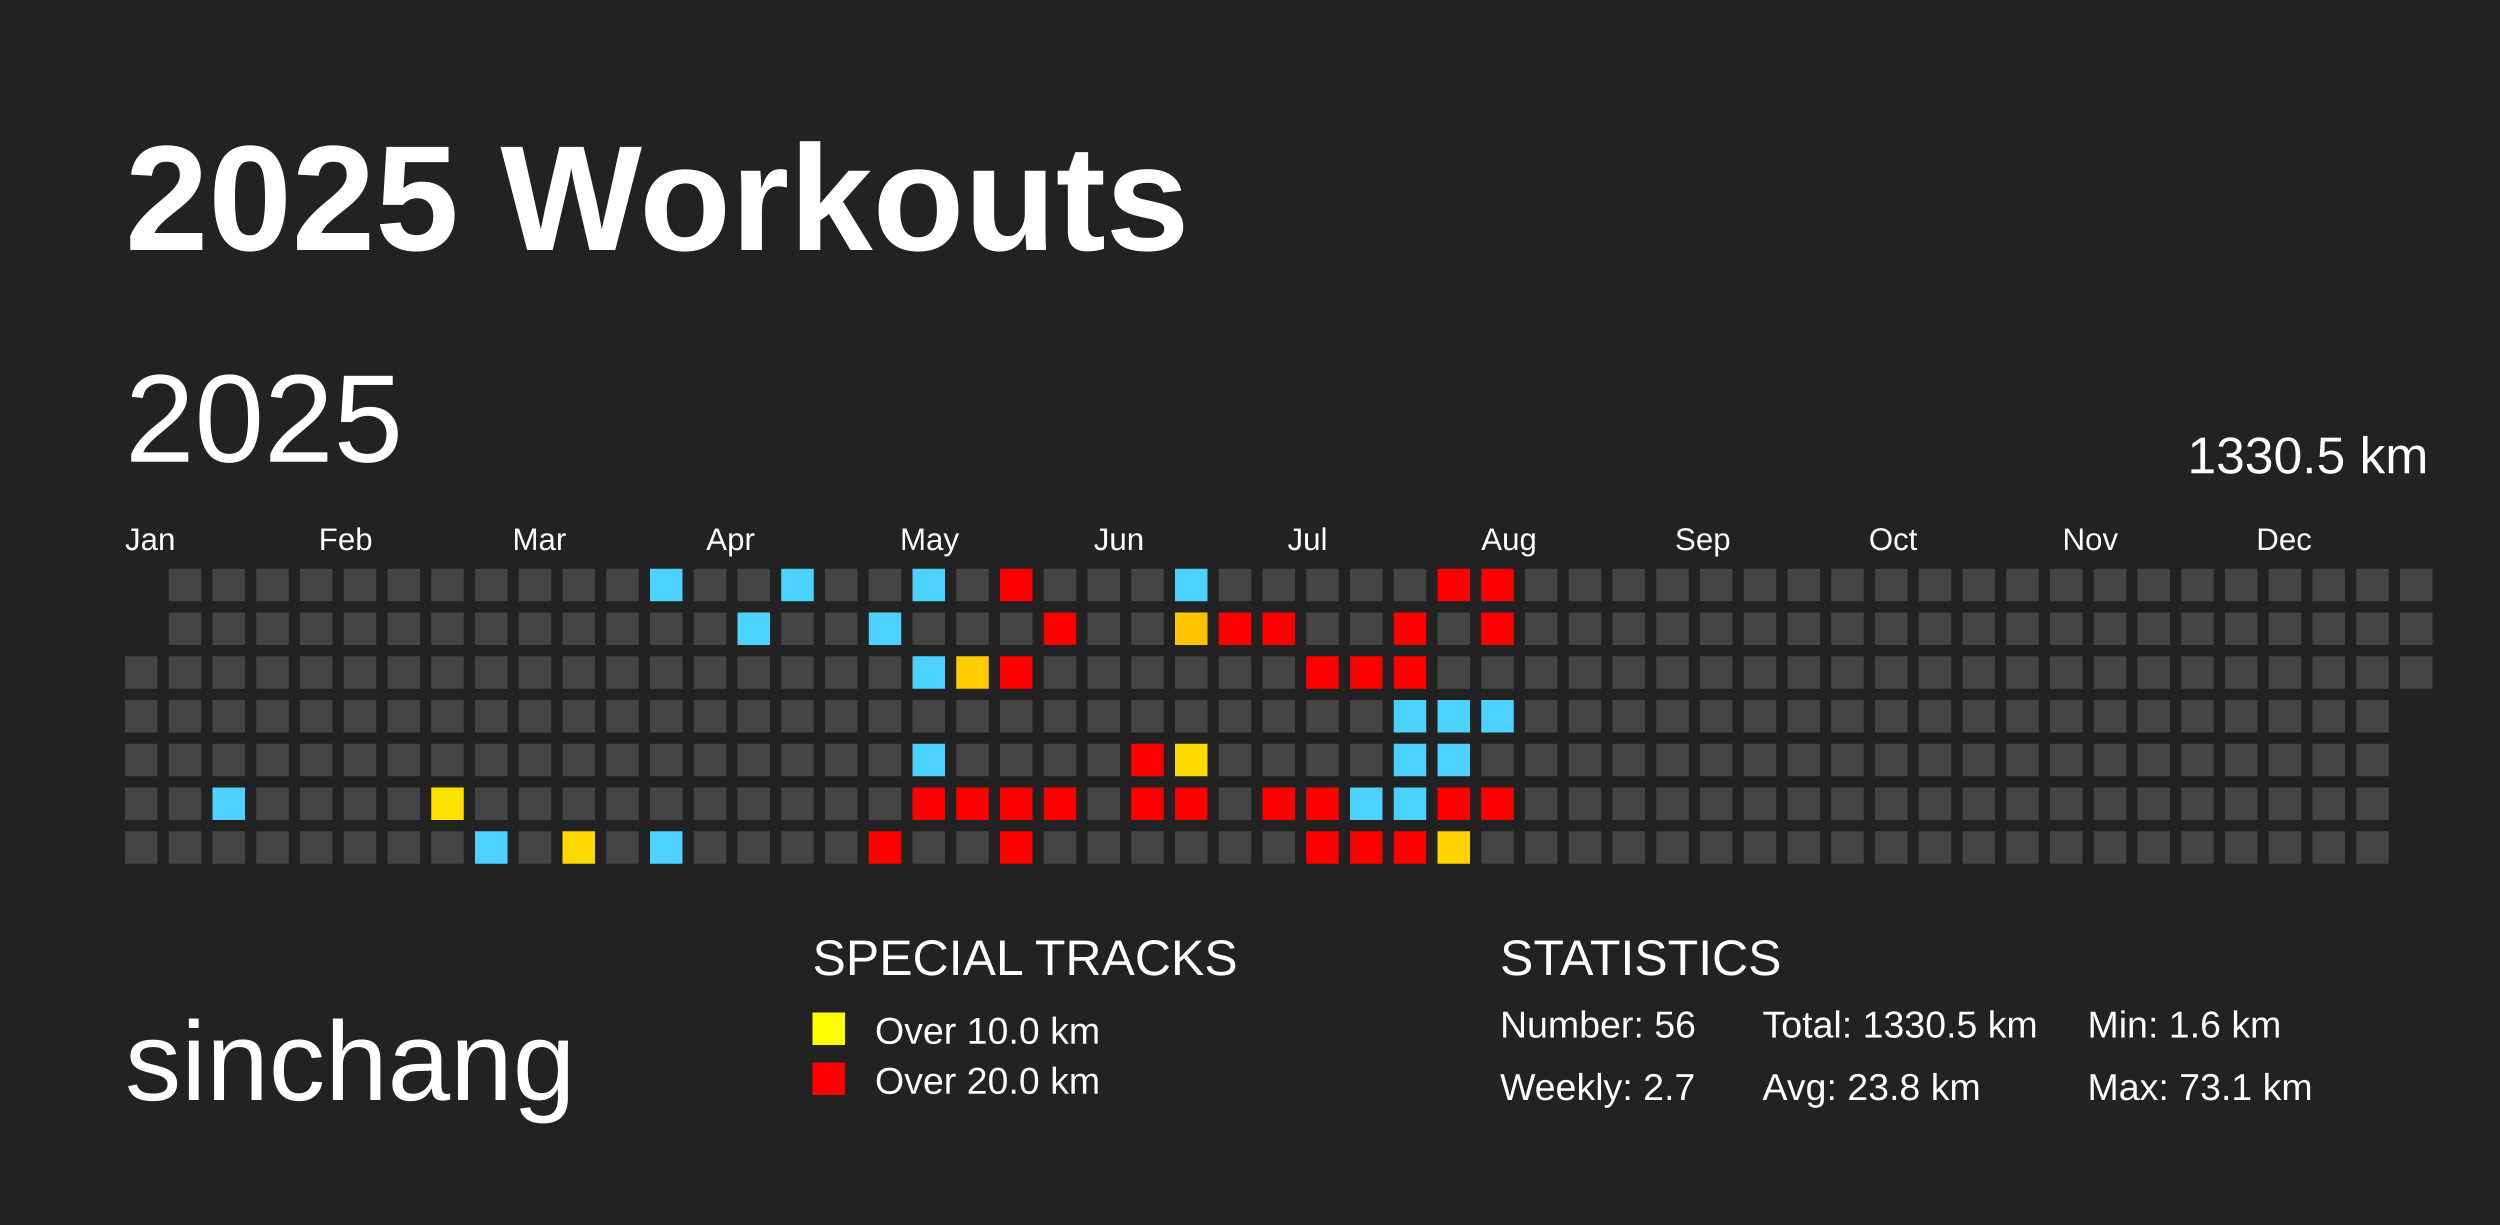
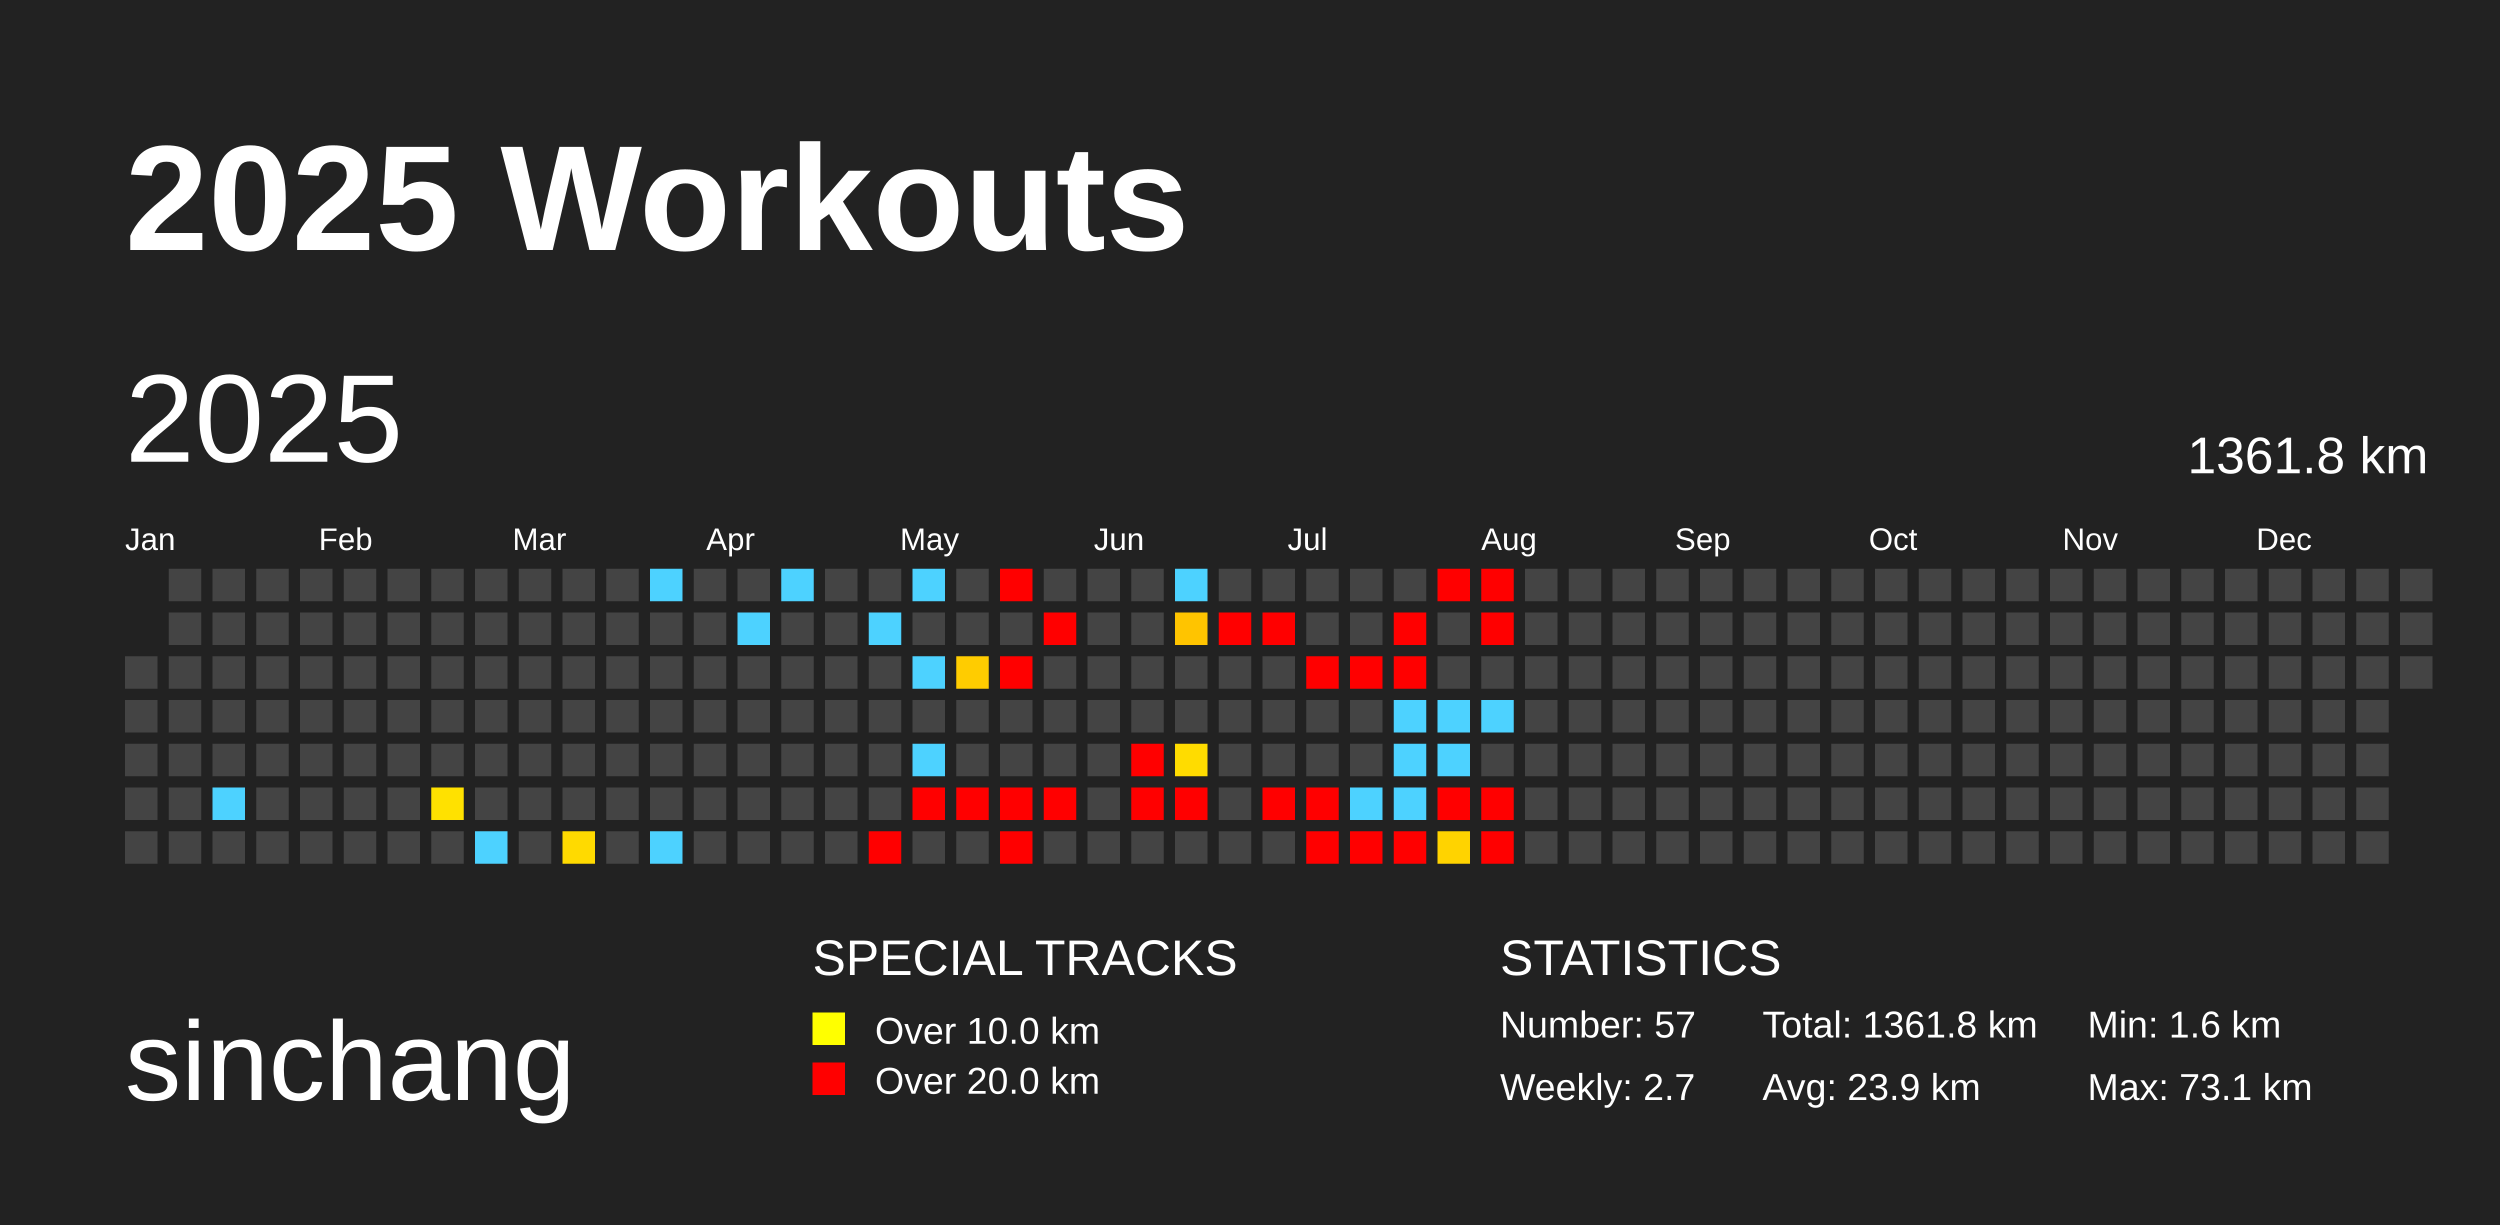
<svg xmlns="http://www.w3.org/2000/svg" baseProfile="full" height="98mm" version="1.1" viewBox="0,0,200,98" width="200mm">
  <defs />
  <rect fill="#222222" height="98" width="200" x="0" y="0" />
  <text fill="#FFFFFF" style="font-size:12px; font-family:Arial; font-weight:bold;" x="10" y="20">2025 Workouts</text>
  <text fill="#FFFFFF" style="font-size:9px; font-family:Arial" x="10" y="88">sinchang</text>
  <text fill="#FFFFFF" style="font-size:4px; font-family:Arial" x="65" y="78">SPECIAL TRACKS</text>
  <rect fill="yellow" height="2.6" width="2.6" x="65" y="81" />
  <text fill="#FFFFFF" style="font-size:3px; font-family:Arial" x="70" y="83.5">Over 10.0 km</text>
  <rect fill="red" height="2.6" width="2.6" x="65" y="85" />
  <text fill="#FFFFFF" style="font-size:3px; font-family:Arial" x="70" y="87.5">Over 20.0 km</text>
  <text fill="#FFFFFF" style="font-size:4px; font-family:Arial" x="120" y="78">STATISTICS</text>
-   <text fill="#FFFFFF" style="font-size:3px; font-family:Arial" x="120" y="83">Number: 56</text>
+   <text fill="#FFFFFF" style="font-size:3px; font-family:Arial" x="120" y="83">Number: 57</text>
  <text fill="#FFFFFF" style="font-size:3px; font-family:Arial" x="120" y="88">Weekly: 2.7</text>
-   <text fill="#FFFFFF" style="font-size:3px; font-family:Arial" x="141" y="83">Total: 1330.5 km</text>
-   <text fill="#FFFFFF" style="font-size:3px; font-family:Arial" x="141" y="88">Avg: 23.8 km</text>
+   <text fill="#FFFFFF" style="font-size:3px; font-family:Arial" x="141" y="83">Total: 1361.8 km</text>
+   <text fill="#FFFFFF" style="font-size:3px; font-family:Arial" x="141" y="88">Avg: 23.9 km</text>
  <text fill="#FFFFFF" style="font-size:3px; font-family:Arial" x="167" y="83">Min: 1.6 km</text>
  <text fill="#FFFFFF" style="font-size:3px; font-family:Arial" x="167" y="88">Max: 73.1 km</text>
  <text dominant-baseline="hanging" fill="#FFFFFF" style="font-size:10.0px; font-family:Arial;" x="10" y="30">2025</text>
-   <text dominant-baseline="hanging" fill="#FFFFFF" style="font-size:4.125px; font-family:Arial;" x="175" y="35">1330.5 km</text>
+   <text dominant-baseline="hanging" fill="#FFFFFF" style="font-size:4.125px; font-family:Arial;" x="175" y="35">1361.8 km</text>
  <text fill="#FFFFFF" style="font-size:2.5px; font-family:Arial" x="10.0" y="44">Jan</text>
  <text fill="#FFFFFF" style="font-size:2.5px; font-family:Arial" x="25.5" y="44">Feb</text>
  <text fill="#FFFFFF" style="font-size:2.5px; font-family:Arial" x="41.0" y="44">Mar</text>
  <text fill="#FFFFFF" style="font-size:2.5px; font-family:Arial" x="56.5" y="44">Apr</text>
  <text fill="#FFFFFF" style="font-size:2.5px; font-family:Arial" x="72.0" y="44">May</text>
  <text fill="#FFFFFF" style="font-size:2.5px; font-family:Arial" x="87.5" y="44">Jun</text>
  <text fill="#FFFFFF" style="font-size:2.5px; font-family:Arial" x="103.0" y="44">Jul</text>
  <text fill="#FFFFFF" style="font-size:2.5px; font-family:Arial" x="118.5" y="44">Aug</text>
  <text fill="#FFFFFF" style="font-size:2.5px; font-family:Arial" x="134.0" y="44">Sep</text>
  <text fill="#FFFFFF" style="font-size:2.5px; font-family:Arial" x="149.5" y="44">Oct</text>
  <text fill="#FFFFFF" style="font-size:2.5px; font-family:Arial" x="165.0" y="44">Nov</text>
  <text fill="#FFFFFF" style="font-size:2.5px; font-family:Arial" x="180.5" y="44">Dec</text>
  <rect fill="#444444" height="2.6" width="2.6" x="10.0" y="52.5" />
  <rect fill="#444444" height="2.6" width="2.6" x="10.0" y="56.0" />
  <rect fill="#444444" height="2.6" width="2.6" x="10.0" y="59.5" />
  <rect fill="#444444" height="2.6" width="2.6" x="10.0" y="63.0" />
  <rect fill="#444444" height="2.6" width="2.6" x="10.0" y="66.5" />
  <rect fill="#444444" height="2.6" width="2.6" x="13.5" y="45.5" />
  <rect fill="#444444" height="2.6" width="2.6" x="13.5" y="49.0" />
  <rect fill="#444444" height="2.6" width="2.6" x="13.5" y="52.5" />
  <rect fill="#444444" height="2.6" width="2.6" x="13.5" y="56.0" />
  <rect fill="#444444" height="2.6" width="2.6" x="13.5" y="59.5" />
  <rect fill="#444444" height="2.6" width="2.6" x="13.5" y="63.0" />
  <rect fill="#444444" height="2.6" width="2.6" x="13.5" y="66.5" />
  <rect fill="#444444" height="2.6" width="2.6" x="17.0" y="45.5" />
  <rect fill="#444444" height="2.6" width="2.6" x="17.0" y="49.0" />
  <rect fill="#444444" height="2.6" width="2.6" x="17.0" y="52.5" />
  <rect fill="#444444" height="2.6" width="2.6" x="17.0" y="56.0" />
  <rect fill="#444444" height="2.6" width="2.6" x="17.0" y="59.5" />
  <rect fill="#4dd2ff" height="2.6" width="2.6" x="17.0" y="63.0" />
  <rect fill="#444444" height="2.6" width="2.6" x="17.0" y="66.5" />
  <rect fill="#444444" height="2.6" width="2.6" x="20.5" y="45.5" />
  <rect fill="#444444" height="2.6" width="2.6" x="20.5" y="49.0" />
  <rect fill="#444444" height="2.6" width="2.6" x="20.5" y="52.5" />
  <rect fill="#444444" height="2.6" width="2.6" x="20.5" y="56.0" />
  <rect fill="#444444" height="2.6" width="2.6" x="20.5" y="59.5" />
  <rect fill="#444444" height="2.6" width="2.6" x="20.5" y="63.0" />
  <rect fill="#444444" height="2.6" width="2.6" x="20.5" y="66.5" />
  <rect fill="#444444" height="2.6" width="2.6" x="24.0" y="45.5" />
  <rect fill="#444444" height="2.6" width="2.6" x="24.0" y="49.0" />
  <rect fill="#444444" height="2.6" width="2.6" x="24.0" y="52.5" />
  <rect fill="#444444" height="2.6" width="2.6" x="24.0" y="56.0" />
  <rect fill="#444444" height="2.6" width="2.6" x="24.0" y="59.5" />
  <rect fill="#444444" height="2.6" width="2.6" x="24.0" y="63.0" />
  <rect fill="#444444" height="2.6" width="2.6" x="24.0" y="66.5" />
  <rect fill="#444444" height="2.6" width="2.6" x="27.5" y="45.5" />
  <rect fill="#444444" height="2.6" width="2.6" x="27.5" y="49.0" />
  <rect fill="#444444" height="2.6" width="2.6" x="27.5" y="52.5" />
  <rect fill="#444444" height="2.6" width="2.6" x="27.5" y="56.0" />
  <rect fill="#444444" height="2.6" width="2.6" x="27.5" y="59.5" />
  <rect fill="#444444" height="2.6" width="2.6" x="27.5" y="63.0" />
  <rect fill="#444444" height="2.6" width="2.6" x="27.5" y="66.5" />
  <rect fill="#444444" height="2.6" width="2.6" x="31.0" y="45.5" />
  <rect fill="#444444" height="2.6" width="2.6" x="31.0" y="49.0" />
  <rect fill="#444444" height="2.6" width="2.6" x="31.0" y="52.5" />
  <rect fill="#444444" height="2.6" width="2.6" x="31.0" y="56.0" />
  <rect fill="#444444" height="2.6" width="2.6" x="31.0" y="59.5" />
  <rect fill="#444444" height="2.6" width="2.6" x="31.0" y="63.0" />
  <rect fill="#444444" height="2.6" width="2.6" x="31.0" y="66.5" />
  <rect fill="#444444" height="2.6" width="2.6" x="34.5" y="45.5" />
  <rect fill="#444444" height="2.6" width="2.6" x="34.5" y="49.0" />
  <rect fill="#444444" height="2.6" width="2.6" x="34.5" y="52.5" />
  <rect fill="#444444" height="2.6" width="2.6" x="34.5" y="56.0" />
  <rect fill="#444444" height="2.6" width="2.6" x="34.5" y="59.5" />
  <rect fill="#ffe100" height="2.6" width="2.6" x="34.5" y="63.0" />
  <rect fill="#444444" height="2.6" width="2.6" x="34.5" y="66.5" />
  <rect fill="#444444" height="2.6" width="2.6" x="38.0" y="45.5" />
  <rect fill="#444444" height="2.6" width="2.6" x="38.0" y="49.0" />
  <rect fill="#444444" height="2.6" width="2.6" x="38.0" y="52.5" />
  <rect fill="#444444" height="2.6" width="2.6" x="38.0" y="56.0" />
  <rect fill="#444444" height="2.6" width="2.6" x="38.0" y="59.5" />
  <rect fill="#444444" height="2.6" width="2.6" x="38.0" y="63.0" />
  <rect fill="#4dd2ff" height="2.6" width="2.6" x="38.0" y="66.5" />
  <rect fill="#444444" height="2.6" width="2.6" x="41.5" y="45.5" />
  <rect fill="#444444" height="2.6" width="2.6" x="41.5" y="49.0" />
  <rect fill="#444444" height="2.6" width="2.6" x="41.5" y="52.5" />
  <rect fill="#444444" height="2.6" width="2.6" x="41.5" y="56.0" />
  <rect fill="#444444" height="2.6" width="2.6" x="41.5" y="59.5" />
  <rect fill="#444444" height="2.6" width="2.6" x="41.5" y="63.0" />
  <rect fill="#444444" height="2.6" width="2.6" x="41.5" y="66.5" />
  <rect fill="#444444" height="2.6" width="2.6" x="45.0" y="45.5" />
  <rect fill="#444444" height="2.6" width="2.6" x="45.0" y="49.0" />
  <rect fill="#444444" height="2.6" width="2.6" x="45.0" y="52.5" />
  <rect fill="#444444" height="2.6" width="2.6" x="45.0" y="56.0" />
  <rect fill="#444444" height="2.6" width="2.6" x="45.0" y="59.5" />
  <rect fill="#444444" height="2.6" width="2.6" x="45.0" y="63.0" />
  <rect fill="#ffda00" height="2.6" width="2.6" x="45.0" y="66.5" />
  <rect fill="#444444" height="2.6" width="2.6" x="48.5" y="45.5" />
  <rect fill="#444444" height="2.6" width="2.6" x="48.5" y="49.0" />
  <rect fill="#444444" height="2.6" width="2.6" x="48.5" y="52.5" />
  <rect fill="#444444" height="2.6" width="2.6" x="48.5" y="56.0" />
  <rect fill="#444444" height="2.6" width="2.6" x="48.5" y="59.5" />
  <rect fill="#444444" height="2.6" width="2.6" x="48.5" y="63.0" />
  <rect fill="#444444" height="2.6" width="2.6" x="48.5" y="66.5" />
  <rect fill="#4dd2ff" height="2.6" width="2.6" x="52.0" y="45.5" />
  <rect fill="#444444" height="2.6" width="2.6" x="52.0" y="49.0" />
  <rect fill="#444444" height="2.6" width="2.6" x="52.0" y="52.5" />
  <rect fill="#444444" height="2.6" width="2.6" x="52.0" y="56.0" />
  <rect fill="#444444" height="2.6" width="2.6" x="52.0" y="59.5" />
  <rect fill="#444444" height="2.6" width="2.6" x="52.0" y="63.0" />
  <rect fill="#4dd2ff" height="2.6" width="2.6" x="52.0" y="66.5" />
  <rect fill="#444444" height="2.6" width="2.6" x="55.5" y="45.5" />
  <rect fill="#444444" height="2.6" width="2.6" x="55.5" y="49.0" />
  <rect fill="#444444" height="2.6" width="2.6" x="55.5" y="52.5" />
  <rect fill="#444444" height="2.6" width="2.6" x="55.5" y="56.0" />
  <rect fill="#444444" height="2.6" width="2.6" x="55.5" y="59.5" />
  <rect fill="#444444" height="2.6" width="2.6" x="55.5" y="63.0" />
  <rect fill="#444444" height="2.6" width="2.6" x="55.5" y="66.5" />
  <rect fill="#444444" height="2.6" width="2.6" x="59.0" y="45.5" />
  <rect fill="#4dd2ff" height="2.6" width="2.6" x="59.0" y="49.0" />
  <rect fill="#444444" height="2.6" width="2.6" x="59.0" y="52.5" />
  <rect fill="#444444" height="2.6" width="2.6" x="59.0" y="56.0" />
  <rect fill="#444444" height="2.6" width="2.6" x="59.0" y="59.5" />
  <rect fill="#444444" height="2.6" width="2.6" x="59.0" y="63.0" />
  <rect fill="#444444" height="2.6" width="2.6" x="59.0" y="66.5" />
  <rect fill="#4dd2ff" height="2.6" width="2.6" x="62.5" y="45.5" />
  <rect fill="#444444" height="2.6" width="2.6" x="62.5" y="49.0" />
  <rect fill="#444444" height="2.6" width="2.6" x="62.5" y="52.5" />
  <rect fill="#444444" height="2.6" width="2.6" x="62.5" y="56.0" />
  <rect fill="#444444" height="2.6" width="2.6" x="62.5" y="59.5" />
  <rect fill="#444444" height="2.6" width="2.6" x="62.5" y="63.0" />
  <rect fill="#444444" height="2.6" width="2.6" x="62.5" y="66.5" />
  <rect fill="#444444" height="2.6" width="2.6" x="66.0" y="45.5" />
  <rect fill="#444444" height="2.6" width="2.6" x="66.0" y="49.0" />
  <rect fill="#444444" height="2.6" width="2.6" x="66.0" y="52.5" />
  <rect fill="#444444" height="2.6" width="2.6" x="66.0" y="56.0" />
  <rect fill="#444444" height="2.6" width="2.6" x="66.0" y="59.5" />
  <rect fill="#444444" height="2.6" width="2.6" x="66.0" y="63.0" />
  <rect fill="#444444" height="2.6" width="2.6" x="66.0" y="66.5" />
  <rect fill="#444444" height="2.6" width="2.6" x="69.5" y="45.5" />
  <rect fill="#4dd2ff" height="2.6" width="2.6" x="69.5" y="49.0" />
  <rect fill="#444444" height="2.6" width="2.6" x="69.5" y="52.5" />
  <rect fill="#444444" height="2.6" width="2.6" x="69.5" y="56.0" />
  <rect fill="#444444" height="2.6" width="2.6" x="69.5" y="59.5" />
  <rect fill="#444444" height="2.6" width="2.6" x="69.5" y="63.0" />
  <rect fill="red" height="2.6" width="2.6" x="69.5" y="66.5" />
  <rect fill="#4dd2ff" height="2.6" width="2.6" x="73.0" y="45.5" />
  <rect fill="#444444" height="2.6" width="2.6" x="73.0" y="49.0" />
  <rect fill="#4dd2ff" height="2.6" width="2.6" x="73.0" y="52.5" />
  <rect fill="#444444" height="2.6" width="2.6" x="73.0" y="56.0" />
  <rect fill="#4dd2ff" height="2.6" width="2.6" x="73.0" y="59.5" />
  <rect fill="red" height="2.6" width="2.6" x="73.0" y="63.0" />
  <rect fill="#444444" height="2.6" width="2.6" x="73.0" y="66.5" />
  <rect fill="#444444" height="2.6" width="2.6" x="76.5" y="45.5" />
  <rect fill="#444444" height="2.6" width="2.6" x="76.5" y="49.0" />
  <rect fill="#ffcc00" height="2.6" width="2.6" x="76.5" y="52.5" />
  <rect fill="#444444" height="2.6" width="2.6" x="76.5" y="56.0" />
  <rect fill="#444444" height="2.6" width="2.6" x="76.5" y="59.5" />
  <rect fill="red" height="2.6" width="2.6" x="76.5" y="63.0" />
  <rect fill="#444444" height="2.6" width="2.6" x="76.5" y="66.5" />
  <rect fill="red" height="2.6" width="2.6" x="80.0" y="45.5" />
  <rect fill="#444444" height="2.6" width="2.6" x="80.0" y="49.0" />
  <rect fill="red" height="2.6" width="2.6" x="80.0" y="52.5" />
  <rect fill="#444444" height="2.6" width="2.6" x="80.0" y="56.0" />
  <rect fill="#444444" height="2.6" width="2.6" x="80.0" y="59.5" />
  <rect fill="red" height="2.6" width="2.6" x="80.0" y="63.0" />
  <rect fill="red" height="2.6" width="2.6" x="80.0" y="66.5" />
  <rect fill="#444444" height="2.6" width="2.6" x="83.5" y="45.5" />
  <rect fill="red" height="2.6" width="2.6" x="83.5" y="49.0" />
  <rect fill="#444444" height="2.6" width="2.6" x="83.5" y="52.5" />
  <rect fill="#444444" height="2.6" width="2.6" x="83.5" y="56.0" />
  <rect fill="#444444" height="2.6" width="2.6" x="83.5" y="59.5" />
  <rect fill="red" height="2.6" width="2.6" x="83.5" y="63.0" />
  <rect fill="#444444" height="2.6" width="2.6" x="83.5" y="66.5" />
  <rect fill="#444444" height="2.6" width="2.6" x="87.0" y="45.5" />
  <rect fill="#444444" height="2.6" width="2.6" x="87.0" y="49.0" />
  <rect fill="#444444" height="2.6" width="2.6" x="87.0" y="52.5" />
  <rect fill="#444444" height="2.6" width="2.6" x="87.0" y="56.0" />
  <rect fill="#444444" height="2.6" width="2.6" x="87.0" y="59.5" />
  <rect fill="#444444" height="2.6" width="2.6" x="87.0" y="63.0" />
  <rect fill="#444444" height="2.6" width="2.6" x="87.0" y="66.5" />
  <rect fill="#444444" height="2.6" width="2.6" x="90.5" y="45.5" />
  <rect fill="#444444" height="2.6" width="2.6" x="90.5" y="49.0" />
  <rect fill="#444444" height="2.6" width="2.6" x="90.5" y="52.5" />
  <rect fill="#444444" height="2.6" width="2.6" x="90.5" y="56.0" />
  <rect fill="red" height="2.6" width="2.6" x="90.5" y="59.5" />
  <rect fill="red" height="2.6" width="2.6" x="90.5" y="63.0" />
  <rect fill="#444444" height="2.6" width="2.6" x="90.5" y="66.5" />
  <rect fill="#4dd2ff" height="2.6" width="2.6" x="94.0" y="45.5" />
  <rect fill="#ffc400" height="2.6" width="2.6" x="94.0" y="49.0" />
  <rect fill="#444444" height="2.6" width="2.6" x="94.0" y="52.5" />
  <rect fill="#444444" height="2.6" width="2.6" x="94.0" y="56.0" />
  <rect fill="#ffdc00" height="2.6" width="2.6" x="94.0" y="59.5" />
  <rect fill="red" height="2.6" width="2.6" x="94.0" y="63.0" />
  <rect fill="#444444" height="2.6" width="2.6" x="94.0" y="66.5" />
  <rect fill="#444444" height="2.6" width="2.6" x="97.5" y="45.5" />
  <rect fill="red" height="2.6" width="2.6" x="97.5" y="49.0" />
  <rect fill="#444444" height="2.6" width="2.6" x="97.5" y="52.5" />
  <rect fill="#444444" height="2.6" width="2.6" x="97.5" y="56.0" />
  <rect fill="#444444" height="2.6" width="2.6" x="97.5" y="59.5" />
  <rect fill="#444444" height="2.6" width="2.6" x="97.5" y="63.0" />
  <rect fill="#444444" height="2.6" width="2.6" x="97.5" y="66.5" />
  <rect fill="#444444" height="2.6" width="2.6" x="101.0" y="45.5" />
  <rect fill="red" height="2.6" width="2.6" x="101.0" y="49.0" />
  <rect fill="#444444" height="2.6" width="2.6" x="101.0" y="52.5" />
  <rect fill="#444444" height="2.6" width="2.6" x="101.0" y="56.0" />
  <rect fill="#444444" height="2.6" width="2.6" x="101.0" y="59.5" />
  <rect fill="red" height="2.6" width="2.6" x="101.0" y="63.0" />
  <rect fill="#444444" height="2.6" width="2.6" x="101.0" y="66.5" />
  <rect fill="#444444" height="2.6" width="2.6" x="104.5" y="45.5" />
  <rect fill="#444444" height="2.6" width="2.6" x="104.5" y="49.0" />
  <rect fill="red" height="2.6" width="2.6" x="104.5" y="52.5" />
  <rect fill="#444444" height="2.6" width="2.6" x="104.5" y="56.0" />
  <rect fill="#444444" height="2.6" width="2.6" x="104.5" y="59.5" />
  <rect fill="red" height="2.6" width="2.6" x="104.5" y="63.0" />
  <rect fill="red" height="2.6" width="2.6" x="104.5" y="66.5" />
  <rect fill="#444444" height="2.6" width="2.6" x="108.0" y="45.5" />
  <rect fill="#444444" height="2.6" width="2.6" x="108.0" y="49.0" />
  <rect fill="red" height="2.6" width="2.6" x="108.0" y="52.5" />
  <rect fill="#444444" height="2.6" width="2.6" x="108.0" y="56.0" />
  <rect fill="#444444" height="2.6" width="2.6" x="108.0" y="59.5" />
  <rect fill="#4dd2ff" height="2.6" width="2.6" x="108.0" y="63.0" />
  <rect fill="red" height="2.6" width="2.6" x="108.0" y="66.5" />
  <rect fill="#444444" height="2.6" width="2.6" x="111.5" y="45.5" />
  <rect fill="red" height="2.6" width="2.6" x="111.5" y="49.0" />
  <rect fill="red" height="2.6" width="2.6" x="111.5" y="52.5" />
  <rect fill="#4dd2ff" height="2.6" width="2.6" x="111.5" y="56.0" />
  <rect fill="#4dd2ff" height="2.6" width="2.6" x="111.5" y="59.5" />
  <rect fill="#4dd2ff" height="2.6" width="2.6" x="111.5" y="63.0" />
  <rect fill="red" height="2.6" width="2.6" x="111.5" y="66.5" />
  <rect fill="red" height="2.6" width="2.6" x="115.0" y="45.5" />
  <rect fill="#444444" height="2.6" width="2.6" x="115.0" y="49.0" />
  <rect fill="#444444" height="2.6" width="2.6" x="115.0" y="52.5" />
  <rect fill="#4dd2ff" height="2.6" width="2.6" x="115.0" y="56.0" />
  <rect fill="#4dd2ff" height="2.6" width="2.6" x="115.0" y="59.5" />
  <rect fill="red" height="2.6" width="2.6" x="115.0" y="63.0" />
  <rect fill="#ffd300" height="2.6" width="2.6" x="115.0" y="66.5" />
  <rect fill="red" height="2.6" width="2.6" x="118.5" y="45.5" />
  <rect fill="red" height="2.6" width="2.6" x="118.5" y="49.0" />
  <rect fill="#444444" height="2.6" width="2.6" x="118.5" y="52.5" />
  <rect fill="#4dd2ff" height="2.6" width="2.6" x="118.5" y="56.0" />
  <rect fill="#444444" height="2.6" width="2.6" x="118.5" y="59.5" />
  <rect fill="red" height="2.6" width="2.6" x="118.5" y="63.0" />
-   <rect fill="#444444" height="2.6" width="2.6" x="118.5" y="66.5" />
+   <rect fill="red" height="2.6" width="2.6" x="118.5" y="66.5" />
  <rect fill="#444444" height="2.6" width="2.6" x="122.0" y="45.5" />
  <rect fill="#444444" height="2.6" width="2.6" x="122.0" y="49.0" />
  <rect fill="#444444" height="2.6" width="2.6" x="122.0" y="52.5" />
  <rect fill="#444444" height="2.6" width="2.6" x="122.0" y="56.0" />
  <rect fill="#444444" height="2.6" width="2.6" x="122.0" y="59.5" />
  <rect fill="#444444" height="2.6" width="2.6" x="122.0" y="63.0" />
  <rect fill="#444444" height="2.6" width="2.6" x="122.0" y="66.5" />
  <rect fill="#444444" height="2.6" width="2.6" x="125.5" y="45.5" />
  <rect fill="#444444" height="2.6" width="2.6" x="125.5" y="49.0" />
  <rect fill="#444444" height="2.6" width="2.6" x="125.5" y="52.5" />
  <rect fill="#444444" height="2.6" width="2.6" x="125.5" y="56.0" />
  <rect fill="#444444" height="2.6" width="2.6" x="125.5" y="59.5" />
  <rect fill="#444444" height="2.6" width="2.6" x="125.5" y="63.0" />
  <rect fill="#444444" height="2.6" width="2.6" x="125.5" y="66.5" />
  <rect fill="#444444" height="2.6" width="2.6" x="129.0" y="45.5" />
  <rect fill="#444444" height="2.6" width="2.6" x="129.0" y="49.0" />
  <rect fill="#444444" height="2.6" width="2.6" x="129.0" y="52.5" />
  <rect fill="#444444" height="2.6" width="2.6" x="129.0" y="56.0" />
  <rect fill="#444444" height="2.6" width="2.6" x="129.0" y="59.5" />
  <rect fill="#444444" height="2.6" width="2.6" x="129.0" y="63.0" />
  <rect fill="#444444" height="2.6" width="2.6" x="129.0" y="66.5" />
  <rect fill="#444444" height="2.6" width="2.6" x="132.5" y="45.5" />
  <rect fill="#444444" height="2.6" width="2.6" x="132.5" y="49.0" />
  <rect fill="#444444" height="2.6" width="2.6" x="132.5" y="52.5" />
  <rect fill="#444444" height="2.6" width="2.6" x="132.5" y="56.0" />
  <rect fill="#444444" height="2.6" width="2.6" x="132.5" y="59.5" />
  <rect fill="#444444" height="2.6" width="2.6" x="132.5" y="63.0" />
  <rect fill="#444444" height="2.6" width="2.6" x="132.5" y="66.5" />
  <rect fill="#444444" height="2.6" width="2.6" x="136.0" y="45.5" />
  <rect fill="#444444" height="2.6" width="2.6" x="136.0" y="49.0" />
  <rect fill="#444444" height="2.6" width="2.6" x="136.0" y="52.5" />
  <rect fill="#444444" height="2.6" width="2.6" x="136.0" y="56.0" />
  <rect fill="#444444" height="2.6" width="2.6" x="136.0" y="59.5" />
  <rect fill="#444444" height="2.6" width="2.6" x="136.0" y="63.0" />
  <rect fill="#444444" height="2.6" width="2.6" x="136.0" y="66.5" />
  <rect fill="#444444" height="2.6" width="2.6" x="139.5" y="45.5" />
  <rect fill="#444444" height="2.6" width="2.6" x="139.5" y="49.0" />
  <rect fill="#444444" height="2.6" width="2.6" x="139.5" y="52.5" />
  <rect fill="#444444" height="2.6" width="2.6" x="139.5" y="56.0" />
  <rect fill="#444444" height="2.6" width="2.6" x="139.5" y="59.5" />
  <rect fill="#444444" height="2.6" width="2.6" x="139.5" y="63.0" />
  <rect fill="#444444" height="2.6" width="2.6" x="139.5" y="66.5" />
  <rect fill="#444444" height="2.6" width="2.6" x="143.0" y="45.5" />
  <rect fill="#444444" height="2.6" width="2.6" x="143.0" y="49.0" />
  <rect fill="#444444" height="2.6" width="2.6" x="143.0" y="52.5" />
  <rect fill="#444444" height="2.6" width="2.6" x="143.0" y="56.0" />
  <rect fill="#444444" height="2.6" width="2.6" x="143.0" y="59.5" />
  <rect fill="#444444" height="2.6" width="2.6" x="143.0" y="63.0" />
  <rect fill="#444444" height="2.6" width="2.6" x="143.0" y="66.5" />
  <rect fill="#444444" height="2.6" width="2.6" x="146.5" y="45.5" />
  <rect fill="#444444" height="2.6" width="2.6" x="146.5" y="49.0" />
  <rect fill="#444444" height="2.6" width="2.6" x="146.5" y="52.5" />
  <rect fill="#444444" height="2.6" width="2.6" x="146.5" y="56.0" />
  <rect fill="#444444" height="2.6" width="2.6" x="146.5" y="59.5" />
  <rect fill="#444444" height="2.6" width="2.6" x="146.5" y="63.0" />
  <rect fill="#444444" height="2.6" width="2.6" x="146.5" y="66.5" />
  <rect fill="#444444" height="2.6" width="2.6" x="150.0" y="45.5" />
  <rect fill="#444444" height="2.6" width="2.6" x="150.0" y="49.0" />
  <rect fill="#444444" height="2.6" width="2.6" x="150.0" y="52.5" />
  <rect fill="#444444" height="2.6" width="2.6" x="150.0" y="56.0" />
  <rect fill="#444444" height="2.6" width="2.6" x="150.0" y="59.5" />
  <rect fill="#444444" height="2.6" width="2.6" x="150.0" y="63.0" />
  <rect fill="#444444" height="2.6" width="2.6" x="150.0" y="66.5" />
  <rect fill="#444444" height="2.6" width="2.6" x="153.5" y="45.5" />
  <rect fill="#444444" height="2.6" width="2.6" x="153.5" y="49.0" />
  <rect fill="#444444" height="2.6" width="2.6" x="153.5" y="52.5" />
  <rect fill="#444444" height="2.6" width="2.6" x="153.5" y="56.0" />
  <rect fill="#444444" height="2.6" width="2.6" x="153.5" y="59.5" />
  <rect fill="#444444" height="2.6" width="2.6" x="153.5" y="63.0" />
  <rect fill="#444444" height="2.6" width="2.6" x="153.5" y="66.5" />
  <rect fill="#444444" height="2.6" width="2.6" x="157.0" y="45.5" />
  <rect fill="#444444" height="2.6" width="2.6" x="157.0" y="49.0" />
  <rect fill="#444444" height="2.6" width="2.6" x="157.0" y="52.5" />
  <rect fill="#444444" height="2.6" width="2.6" x="157.0" y="56.0" />
  <rect fill="#444444" height="2.6" width="2.6" x="157.0" y="59.5" />
  <rect fill="#444444" height="2.6" width="2.6" x="157.0" y="63.0" />
  <rect fill="#444444" height="2.6" width="2.6" x="157.0" y="66.5" />
  <rect fill="#444444" height="2.6" width="2.6" x="160.5" y="45.5" />
  <rect fill="#444444" height="2.6" width="2.6" x="160.5" y="49.0" />
  <rect fill="#444444" height="2.6" width="2.6" x="160.5" y="52.5" />
  <rect fill="#444444" height="2.6" width="2.6" x="160.5" y="56.0" />
  <rect fill="#444444" height="2.6" width="2.6" x="160.5" y="59.5" />
  <rect fill="#444444" height="2.6" width="2.6" x="160.5" y="63.0" />
  <rect fill="#444444" height="2.6" width="2.6" x="160.5" y="66.5" />
  <rect fill="#444444" height="2.6" width="2.6" x="164.0" y="45.5" />
  <rect fill="#444444" height="2.6" width="2.6" x="164.0" y="49.0" />
  <rect fill="#444444" height="2.6" width="2.6" x="164.0" y="52.5" />
  <rect fill="#444444" height="2.6" width="2.6" x="164.0" y="56.0" />
  <rect fill="#444444" height="2.6" width="2.6" x="164.0" y="59.5" />
  <rect fill="#444444" height="2.6" width="2.6" x="164.0" y="63.0" />
  <rect fill="#444444" height="2.6" width="2.6" x="164.0" y="66.5" />
  <rect fill="#444444" height="2.6" width="2.6" x="167.5" y="45.5" />
  <rect fill="#444444" height="2.6" width="2.6" x="167.5" y="49.0" />
  <rect fill="#444444" height="2.6" width="2.6" x="167.5" y="52.5" />
  <rect fill="#444444" height="2.6" width="2.6" x="167.5" y="56.0" />
  <rect fill="#444444" height="2.6" width="2.6" x="167.5" y="59.5" />
  <rect fill="#444444" height="2.6" width="2.6" x="167.5" y="63.0" />
  <rect fill="#444444" height="2.6" width="2.6" x="167.5" y="66.5" />
  <rect fill="#444444" height="2.6" width="2.6" x="171.0" y="45.5" />
  <rect fill="#444444" height="2.6" width="2.6" x="171.0" y="49.0" />
  <rect fill="#444444" height="2.6" width="2.6" x="171.0" y="52.5" />
  <rect fill="#444444" height="2.6" width="2.6" x="171.0" y="56.0" />
  <rect fill="#444444" height="2.6" width="2.6" x="171.0" y="59.5" />
  <rect fill="#444444" height="2.6" width="2.6" x="171.0" y="63.0" />
  <rect fill="#444444" height="2.6" width="2.6" x="171.0" y="66.5" />
  <rect fill="#444444" height="2.6" width="2.6" x="174.5" y="45.5" />
  <rect fill="#444444" height="2.6" width="2.6" x="174.5" y="49.0" />
  <rect fill="#444444" height="2.6" width="2.6" x="174.5" y="52.5" />
  <rect fill="#444444" height="2.6" width="2.6" x="174.5" y="56.0" />
  <rect fill="#444444" height="2.6" width="2.6" x="174.5" y="59.5" />
  <rect fill="#444444" height="2.6" width="2.6" x="174.5" y="63.0" />
  <rect fill="#444444" height="2.6" width="2.6" x="174.5" y="66.5" />
  <rect fill="#444444" height="2.6" width="2.6" x="178.0" y="45.5" />
  <rect fill="#444444" height="2.6" width="2.6" x="178.0" y="49.0" />
  <rect fill="#444444" height="2.6" width="2.6" x="178.0" y="52.5" />
  <rect fill="#444444" height="2.6" width="2.6" x="178.0" y="56.0" />
  <rect fill="#444444" height="2.6" width="2.6" x="178.0" y="59.5" />
  <rect fill="#444444" height="2.6" width="2.6" x="178.0" y="63.0" />
  <rect fill="#444444" height="2.6" width="2.6" x="178.0" y="66.5" />
  <rect fill="#444444" height="2.6" width="2.6" x="181.5" y="45.5" />
  <rect fill="#444444" height="2.6" width="2.6" x="181.5" y="49.0" />
  <rect fill="#444444" height="2.6" width="2.6" x="181.5" y="52.5" />
  <rect fill="#444444" height="2.6" width="2.6" x="181.5" y="56.0" />
  <rect fill="#444444" height="2.6" width="2.6" x="181.5" y="59.5" />
  <rect fill="#444444" height="2.6" width="2.6" x="181.5" y="63.0" />
  <rect fill="#444444" height="2.6" width="2.6" x="181.5" y="66.5" />
  <rect fill="#444444" height="2.6" width="2.6" x="185.0" y="45.5" />
  <rect fill="#444444" height="2.6" width="2.6" x="185.0" y="49.0" />
  <rect fill="#444444" height="2.6" width="2.6" x="185.0" y="52.5" />
  <rect fill="#444444" height="2.6" width="2.6" x="185.0" y="56.0" />
  <rect fill="#444444" height="2.6" width="2.6" x="185.0" y="59.5" />
  <rect fill="#444444" height="2.6" width="2.6" x="185.0" y="63.0" />
  <rect fill="#444444" height="2.6" width="2.6" x="185.0" y="66.5" />
  <rect fill="#444444" height="2.6" width="2.6" x="188.5" y="45.5" />
  <rect fill="#444444" height="2.6" width="2.6" x="188.5" y="49.0" />
  <rect fill="#444444" height="2.6" width="2.6" x="188.5" y="52.5" />
  <rect fill="#444444" height="2.6" width="2.6" x="188.5" y="56.0" />
  <rect fill="#444444" height="2.6" width="2.6" x="188.5" y="59.5" />
  <rect fill="#444444" height="2.6" width="2.6" x="188.5" y="63.0" />
  <rect fill="#444444" height="2.6" width="2.6" x="188.5" y="66.5" />
  <rect fill="#444444" height="2.6" width="2.6" x="192.0" y="45.5" />
  <rect fill="#444444" height="2.6" width="2.6" x="192.0" y="49.0" />
  <rect fill="#444444" height="2.6" width="2.6" x="192.0" y="52.5" />
</svg>
